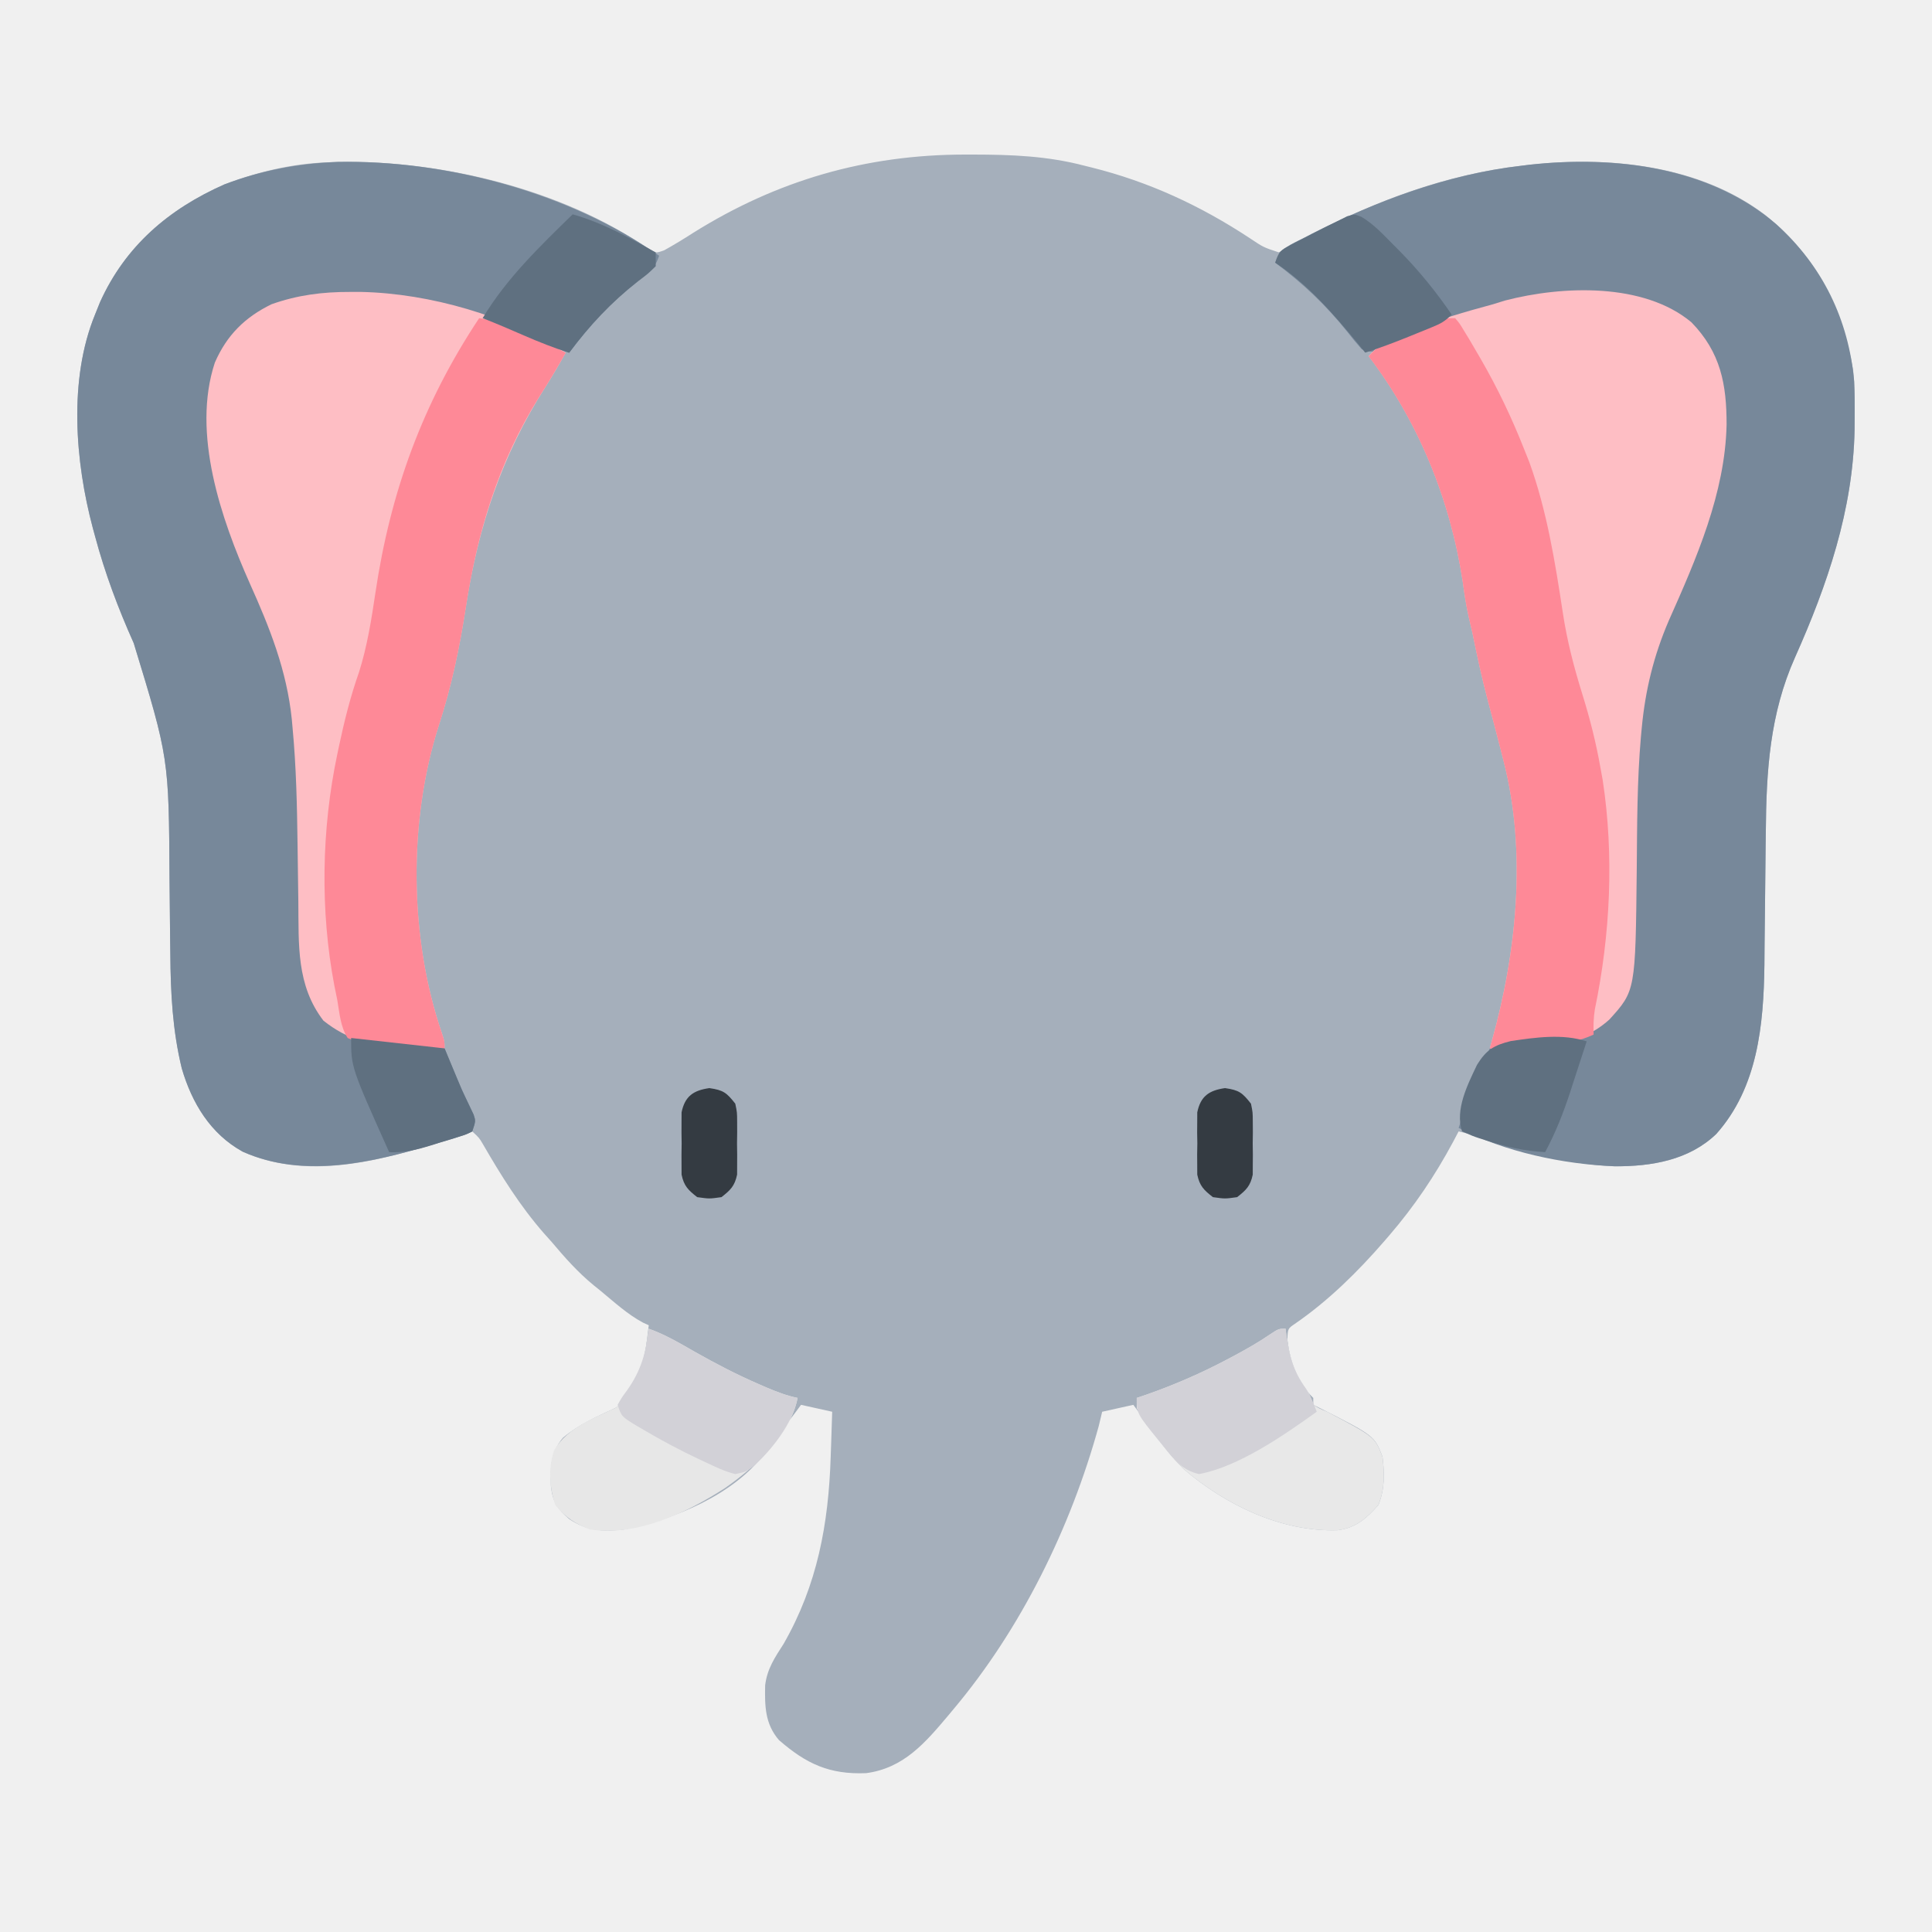
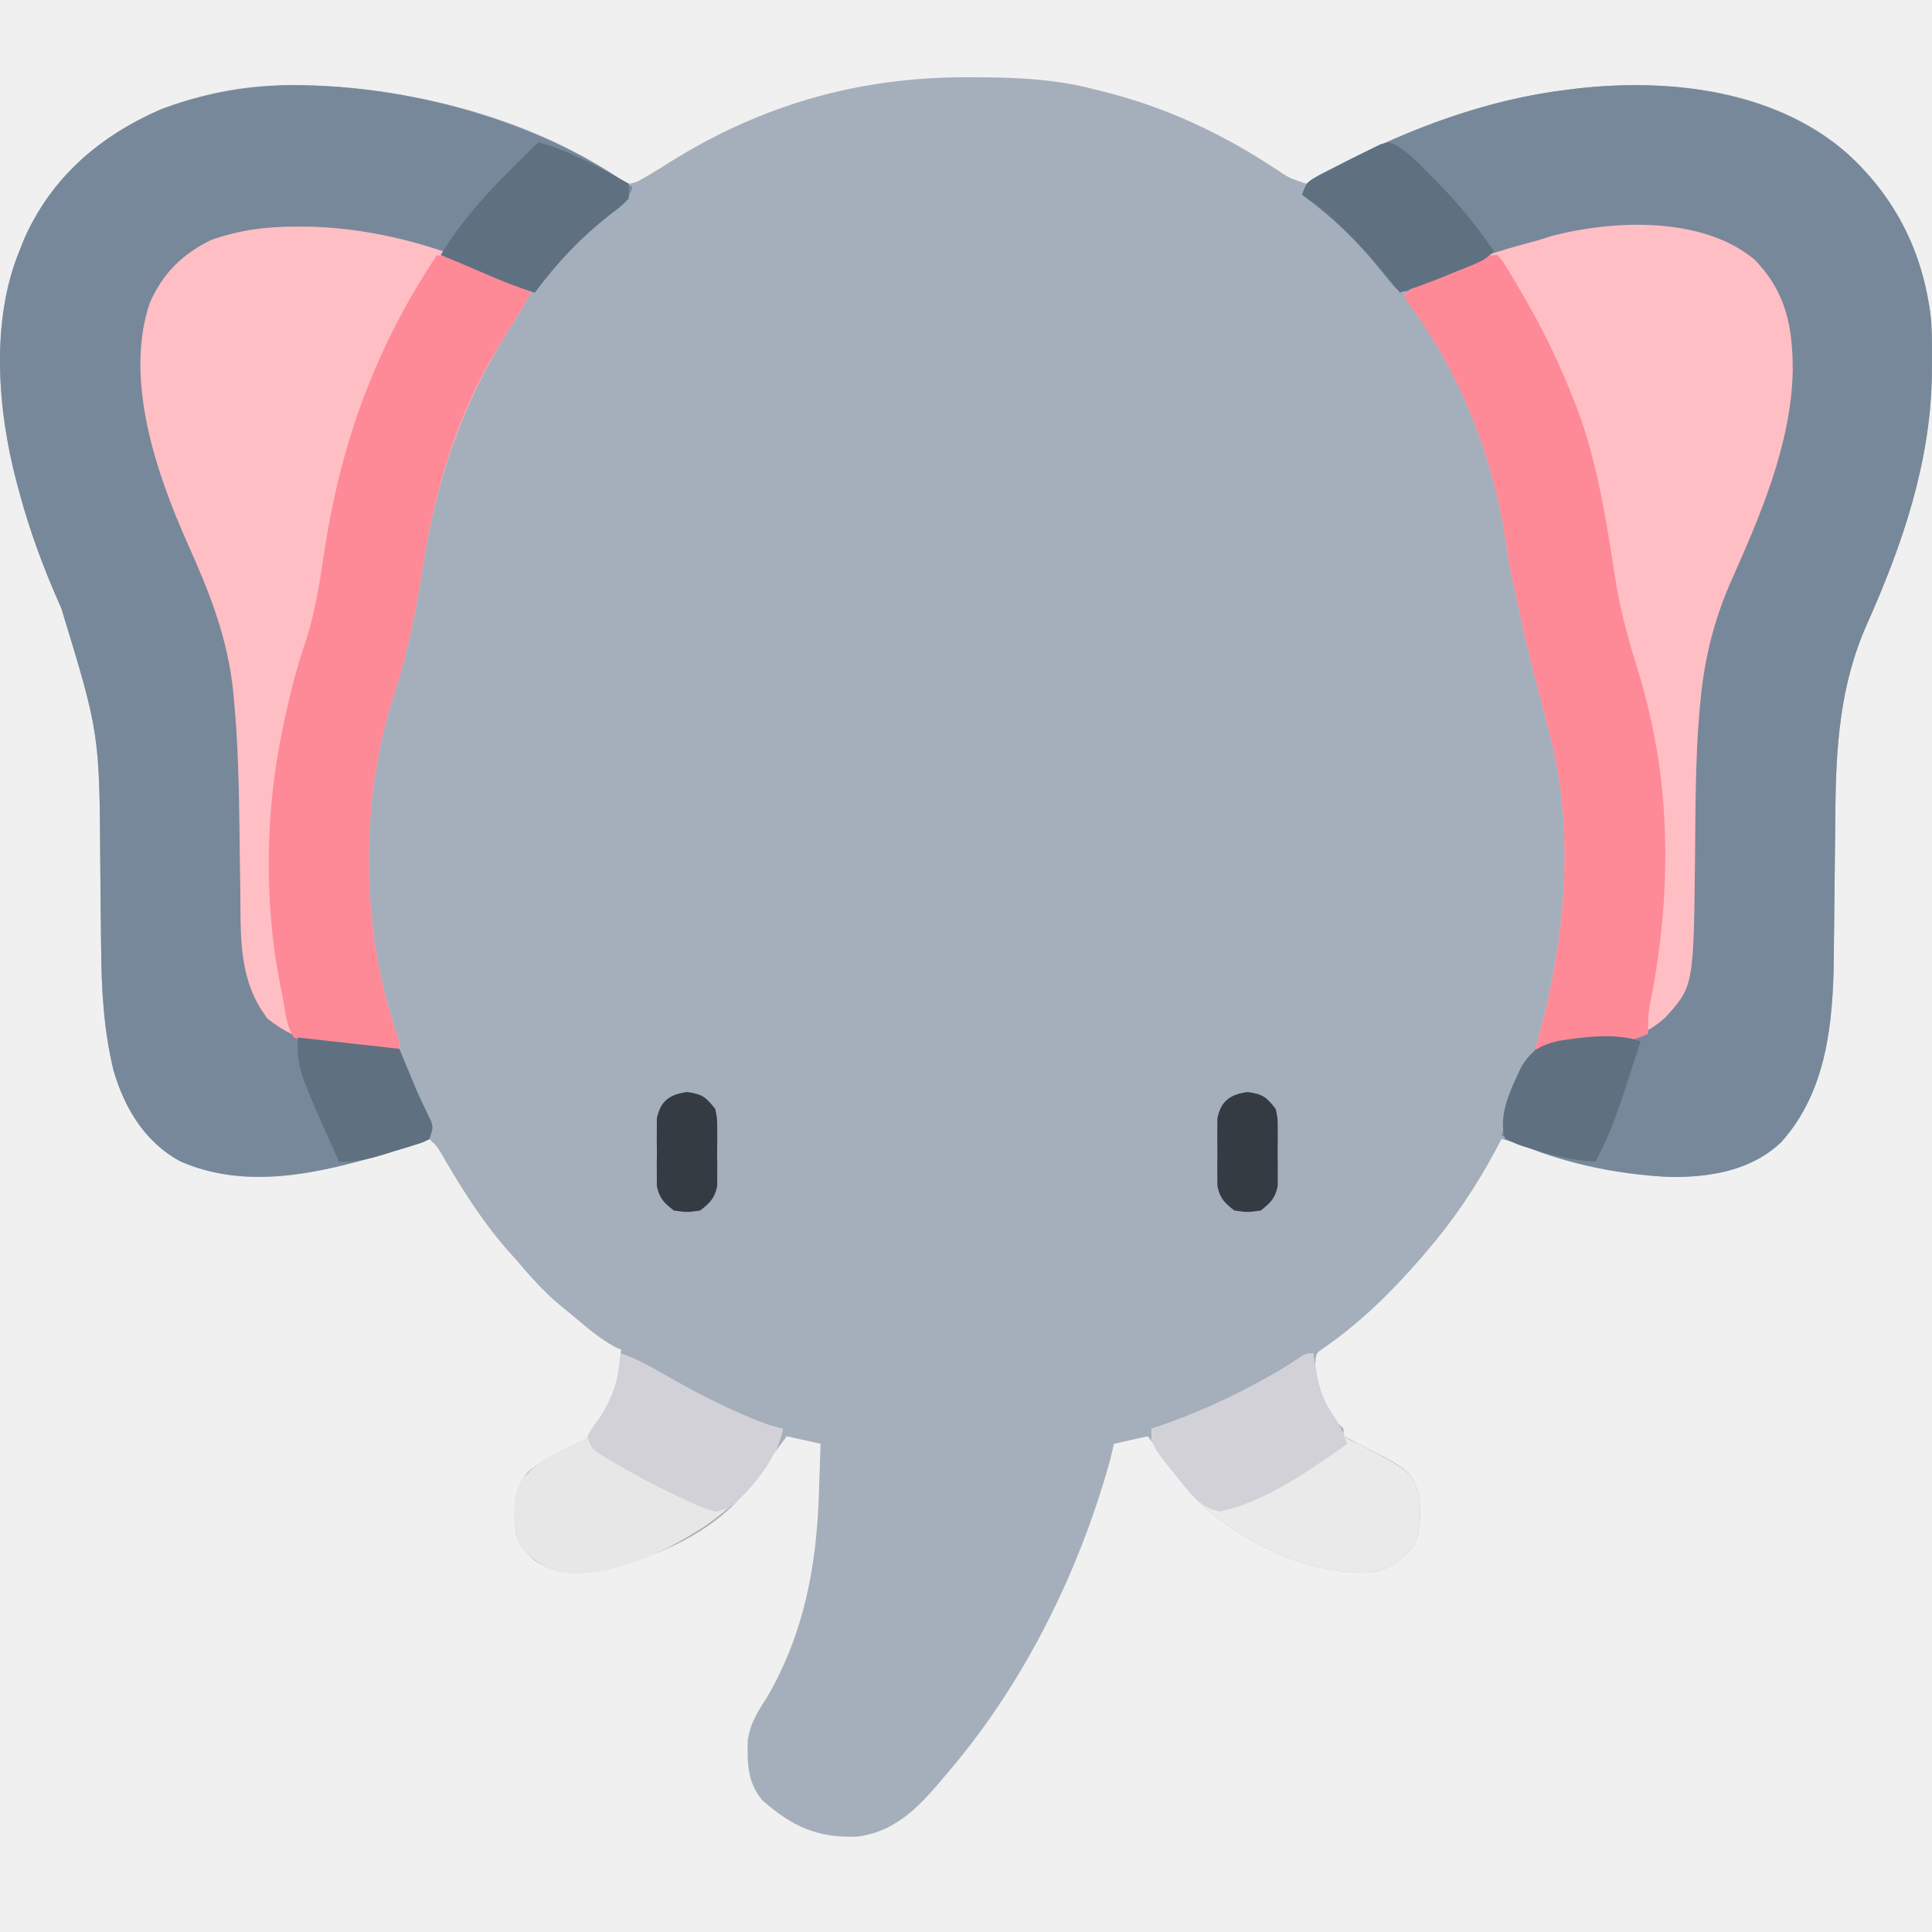
<svg xmlns="http://www.w3.org/2000/svg" width="50" height="50" viewBox="0 0 50 50" fill="none">
-   <path d="M24.974 4C25.077 4 25.077 4 25.182 4C26.174 4.001 27.113 4.036 28.076 4.291C28.166 4.314 28.166 4.314 28.258 4.336C29.739 4.706 31.071 5.325 32.343 6.163C32.697 6.4 32.697 6.4 33.092 6.53C33.336 6.426 33.543 6.319 33.769 6.183C35.468 5.229 37.418 4.515 39.361 4.291C39.48 4.277 39.48 4.277 39.601 4.262C41.656 4.039 43.987 4.27 45.686 5.566C46.989 6.626 47.67 7.928 47.96 9.576C47.997 9.982 48.003 10.383 47.999 10.791C47.998 10.9 47.997 11.009 47.997 11.122C47.957 13.195 47.293 15.136 46.454 17.015C45.801 18.48 45.711 19.952 45.699 21.541C45.697 21.665 45.696 21.789 45.694 21.913C45.688 22.434 45.683 22.956 45.678 23.477C45.675 23.798 45.671 24.119 45.667 24.441C45.665 24.619 45.664 24.797 45.663 24.976C45.642 26.529 45.489 28.146 44.417 29.347C43.711 30.026 42.738 30.189 41.789 30.184C40.581 30.137 39.427 29.798 38.285 29.426C38.108 29.37 37.93 29.324 37.749 29.281C37.702 29.37 37.656 29.459 37.607 29.55C37.135 30.429 36.608 31.211 35.958 31.968C35.894 32.043 35.894 32.043 35.828 32.119C35.137 32.915 34.38 33.663 33.509 34.262C33.33 34.384 33.33 34.384 33.316 34.66C33.389 35.244 33.562 35.764 33.987 36.178C33.987 36.237 33.987 36.296 33.987 36.357C34.035 36.38 34.083 36.404 34.133 36.428C35.569 37.156 35.569 37.156 35.779 37.7C35.833 38.141 35.84 38.534 35.672 38.949C35.37 39.293 35.083 39.546 34.615 39.602C33.164 39.649 31.714 38.947 30.632 38.017C30.235 37.62 29.919 37.176 29.598 36.715C29.509 36.595 29.42 36.475 29.33 36.357C29.064 36.416 28.798 36.475 28.524 36.536C28.494 36.66 28.465 36.783 28.434 36.911C27.71 39.534 26.428 42.151 24.672 44.239C24.63 44.29 24.587 44.341 24.543 44.394C23.944 45.105 23.386 45.761 22.416 45.889C21.465 45.928 20.865 45.647 20.16 45.034C19.796 44.613 19.791 44.149 19.802 43.615C19.855 43.184 20.053 42.897 20.283 42.537C21.153 41.016 21.442 39.444 21.498 37.706C21.502 37.593 21.506 37.481 21.51 37.365C21.519 37.089 21.528 36.812 21.537 36.536C21.271 36.477 21.005 36.417 20.731 36.357C20.678 36.428 20.625 36.499 20.571 36.573C20.425 36.769 20.278 36.964 20.13 37.159C20.021 37.304 19.912 37.45 19.806 37.597C18.982 38.694 17.463 39.312 16.163 39.581C15.617 39.647 15.2 39.626 14.73 39.312C14.428 39.051 14.303 38.87 14.258 38.466C14.24 37.975 14.243 37.6 14.566 37.213C14.964 36.873 15.448 36.66 15.919 36.441C16.129 36.327 16.158 36.217 16.253 35.998C16.312 35.91 16.371 35.821 16.432 35.73C16.689 35.29 16.728 34.794 16.79 34.297C16.74 34.274 16.69 34.251 16.638 34.228C16.232 34.01 15.891 33.693 15.536 33.401C15.478 33.354 15.42 33.308 15.361 33.26C14.954 32.925 14.62 32.549 14.282 32.147C14.181 32.034 14.181 32.034 14.078 31.919C13.453 31.204 12.973 30.431 12.498 29.611C12.4 29.445 12.4 29.445 12.222 29.281C12.114 29.316 12.006 29.352 11.894 29.389C10.122 29.966 8.088 30.611 6.283 29.807C5.448 29.348 4.966 28.547 4.704 27.65C4.464 26.66 4.416 25.702 4.408 24.688C4.406 24.564 4.405 24.44 4.403 24.316C4.397 23.796 4.392 23.275 4.387 22.754C4.37 19.62 4.37 19.62 3.461 16.646C3.055 15.738 2.716 14.836 2.459 13.875C2.441 13.807 2.422 13.739 2.403 13.669C1.943 11.948 1.772 9.819 2.459 8.143C2.502 8.037 2.544 7.931 2.588 7.822C3.242 6.37 4.367 5.409 5.812 4.771C6.657 4.451 7.556 4.234 8.46 4.202C8.553 4.198 8.645 4.195 8.74 4.191C11.401 4.14 14.554 4.897 16.766 6.431C16.966 6.556 16.966 6.556 17.189 6.478C17.445 6.336 17.692 6.185 17.938 6.027C20.109 4.667 22.409 4.002 24.974 4Z" fill="#A5AFBB" />
-   <path d="M8.74 4.19C11.549 4.136 14.746 4.99 17.059 6.619C16.945 6.961 16.793 7.048 16.51 7.268C15.814 7.826 15.264 8.412 14.73 9.127C14.362 9.011 14.021 8.871 13.672 8.707C11.758 7.873 9.12 7.148 7.08 7.934C6.258 8.352 5.833 8.864 5.54 9.738C5.174 11.782 6.011 13.911 6.82 15.744C7.732 17.824 7.767 19.92 7.794 22.165C7.798 22.46 7.802 22.756 7.807 23.052C7.81 23.234 7.812 23.416 7.814 23.597C7.811 25.105 7.811 25.105 8.494 26.397C8.979 26.801 9.457 26.943 10.071 26.999C10.197 27.011 10.197 27.011 10.325 27.023C10.455 27.034 10.455 27.034 10.588 27.046C10.676 27.054 10.764 27.062 10.855 27.071C11.072 27.091 11.289 27.111 11.506 27.13C11.534 27.198 11.562 27.267 11.591 27.337C11.629 27.429 11.668 27.522 11.707 27.617C11.748 27.715 11.788 27.813 11.83 27.913C11.964 28.229 12.108 28.538 12.258 28.846C12.312 29.011 12.312 29.011 12.222 29.28C12.076 29.355 12.076 29.355 11.885 29.414C11.78 29.447 11.78 29.447 11.673 29.481C11.56 29.514 11.56 29.514 11.444 29.549C11.328 29.584 11.328 29.584 11.21 29.619C9.632 30.088 7.856 30.506 6.283 29.806C5.448 29.347 4.966 28.546 4.704 27.649C4.464 26.659 4.416 25.701 4.408 24.687C4.406 24.563 4.405 24.439 4.403 24.316C4.397 23.795 4.392 23.274 4.387 22.753C4.37 19.619 4.37 19.619 3.461 16.645C3.055 15.737 2.716 14.835 2.459 13.874C2.441 13.806 2.422 13.739 2.403 13.669C1.943 11.947 1.772 9.818 2.459 8.142C2.502 8.036 2.544 7.93 2.588 7.821C3.242 6.369 4.367 5.408 5.812 4.77C6.759 4.411 7.73 4.229 8.74 4.19Z" fill="#77889A" />
-   <path d="M45.973 5.805C47.168 6.883 47.842 8.268 47.987 9.876C47.999 10.181 48.002 10.485 47.999 10.79C47.998 10.9 47.997 11.009 47.996 11.122C47.957 13.195 47.293 15.135 46.454 17.015C45.801 18.48 45.711 19.952 45.699 21.54C45.697 21.664 45.696 21.788 45.694 21.913C45.688 22.434 45.682 22.955 45.678 23.477C45.675 23.798 45.671 24.119 45.667 24.44C45.665 24.619 45.664 24.797 45.663 24.976C45.642 26.528 45.489 28.145 44.417 29.347C43.711 30.026 42.738 30.189 41.789 30.183C40.457 30.132 38.934 29.811 37.749 29.191C37.893 28.736 38.069 28.299 38.253 27.859C38.282 27.788 38.311 27.718 38.341 27.646C38.412 27.474 38.484 27.302 38.555 27.131C38.62 27.124 38.685 27.117 38.752 27.11C39.049 27.079 39.345 27.046 39.641 27.013C39.795 26.997 39.795 26.997 39.951 26.981C40.72 26.894 41.269 26.764 41.78 26.146C42.275 25.305 42.24 24.373 42.249 23.423C42.252 23.227 42.255 23.03 42.258 22.833C42.263 22.529 42.267 22.224 42.27 21.92C42.283 20.89 42.303 19.865 42.398 18.838C42.405 18.764 42.412 18.69 42.419 18.614C42.55 17.353 42.986 16.25 43.505 15.102C43.877 14.267 44.151 13.416 44.377 12.531C44.394 12.466 44.412 12.4 44.429 12.332C44.691 11.267 44.755 9.925 44.198 8.949C43.79 8.284 43.165 7.997 42.438 7.773C41.989 7.667 41.545 7.668 41.086 7.672C40.954 7.673 40.954 7.673 40.82 7.674C40.199 7.683 39.609 7.727 39.003 7.874C38.9 7.898 38.797 7.922 38.691 7.946C37.7 8.193 36.701 8.509 35.795 8.988C35.51 9.128 35.51 9.128 35.241 9.038C35.109 8.89 34.983 8.736 34.861 8.579C34.303 7.883 33.717 7.332 33.002 6.799C33.13 6.416 33.406 6.33 33.746 6.155C33.814 6.12 33.882 6.085 33.952 6.048C35.628 5.198 37.486 4.507 39.361 4.291C39.44 4.281 39.519 4.271 39.601 4.261C41.798 4.023 44.238 4.317 45.973 5.805Z" fill="#77889A" />
-   <path d="M43.775 8.342C44.53 9.119 44.686 9.946 44.684 10.992C44.645 12.765 43.901 14.46 43.19 16.057C42.8 16.962 42.581 17.857 42.489 18.833C42.481 18.914 42.474 18.995 42.466 19.078C42.367 20.219 42.369 21.363 42.359 22.507C42.326 25.64 42.326 25.64 41.651 26.385C40.776 27.174 39.679 27.083 38.555 27.13C38.571 27.073 38.587 27.017 38.604 26.959C39.252 24.651 39.518 22.047 38.913 19.696C38.893 19.616 38.873 19.536 38.852 19.454C38.739 19.009 38.622 18.565 38.503 18.121C38.35 17.545 38.226 16.966 38.107 16.382C38.075 16.245 38.044 16.109 38.012 15.973C37.942 15.667 37.897 15.361 37.855 15.05C37.534 12.942 36.716 10.918 35.42 9.216C35.662 8.92 35.984 8.793 36.327 8.645C36.389 8.618 36.452 8.591 36.517 8.563C37.208 8.271 37.921 8.069 38.644 7.873C38.746 7.841 38.847 7.809 38.952 7.777C40.434 7.392 42.542 7.309 43.775 8.342Z" fill="#FEBEC4" />
-   <path d="M9.059 7.555C9.203 7.555 9.203 7.555 9.351 7.555C11.132 7.595 13.123 8.175 14.64 9.128C14.475 9.424 14.307 9.716 14.124 10.002C12.987 11.785 12.374 13.63 12.055 15.718C11.894 16.763 11.687 17.758 11.359 18.764C10.561 21.249 10.59 24.277 11.437 26.743C11.505 26.952 11.505 26.952 11.505 27.131C11.207 27.124 10.908 27.113 10.61 27.103C10.484 27.1 10.484 27.1 10.356 27.097C9.594 27.067 8.98 26.899 8.37 26.414C7.666 25.495 7.733 24.446 7.721 23.336C7.719 23.144 7.716 22.952 7.713 22.76C7.708 22.464 7.704 22.168 7.701 21.872C7.688 20.859 7.667 19.851 7.572 18.842C7.566 18.768 7.559 18.694 7.552 18.617C7.422 17.354 6.984 16.252 6.466 15.101C5.723 13.43 4.957 11.212 5.56 9.385C5.867 8.678 6.336 8.21 7.027 7.874C7.7 7.635 8.348 7.553 9.059 7.555Z" fill="#FEBEC4" />
-   <path d="M37.659 8.234C37.777 8.373 37.777 8.373 37.895 8.57C37.939 8.642 37.983 8.715 38.029 8.789C38.075 8.869 38.121 8.948 38.169 9.029C38.216 9.11 38.264 9.191 38.313 9.275C38.755 10.038 39.127 10.818 39.45 11.638C39.492 11.744 39.535 11.85 39.578 11.958C40.032 13.21 40.247 14.548 40.446 15.861C40.556 16.59 40.736 17.276 40.955 17.98C41.15 18.607 41.308 19.231 41.421 19.878C41.439 19.98 41.458 20.081 41.477 20.185C41.776 22.139 41.675 24.19 41.275 26.121C41.239 26.342 41.236 26.552 41.242 26.775C40.855 26.957 40.47 27.01 40.05 27.055C39.985 27.063 39.92 27.07 39.854 27.078C39.418 27.128 38.993 27.14 38.555 27.133C38.571 27.077 38.587 27.02 38.604 26.962C39.252 24.655 39.518 22.05 38.913 19.699C38.893 19.619 38.873 19.539 38.852 19.457C38.739 19.012 38.622 18.568 38.503 18.124C38.35 17.548 38.226 16.969 38.107 16.385C38.075 16.249 38.044 16.113 38.012 15.976C37.942 15.67 37.897 15.364 37.855 15.053C37.534 12.945 36.716 10.921 35.42 9.22C35.605 9.017 35.767 8.898 36.019 8.791C36.081 8.764 36.144 8.737 36.209 8.709C36.273 8.682 36.338 8.654 36.405 8.626C36.47 8.598 36.535 8.57 36.602 8.542C37.319 8.234 37.319 8.234 37.659 8.234Z" fill="#FE8997" />
-   <path d="M12.401 8.234C13.227 8.352 13.911 8.745 14.64 9.13C14.419 9.522 14.19 9.904 13.946 10.283C12.895 11.97 12.355 13.763 12.056 15.72C11.894 16.765 11.687 17.76 11.359 18.767C10.561 21.251 10.591 24.279 11.437 26.745C11.506 26.954 11.506 26.954 11.506 27.133C11.205 27.123 10.905 27.112 10.604 27.1C10.52 27.097 10.435 27.094 10.348 27.091C9.873 27.071 9.439 27.051 8.998 26.864C8.81 26.575 8.787 26.216 8.729 25.879C8.704 25.757 8.679 25.635 8.654 25.513C8.283 23.565 8.32 21.458 8.729 19.52C8.743 19.451 8.758 19.382 8.773 19.311C8.911 18.66 9.07 18.022 9.292 17.394C9.503 16.726 9.614 16.029 9.716 15.338C10.105 12.728 10.937 10.436 12.401 8.234Z" fill="#FE8997" />
-   <path d="M16.79 34.387C17.216 34.539 17.592 34.762 17.983 34.986C18.526 35.293 19.072 35.577 19.645 35.825C19.704 35.851 19.763 35.877 19.824 35.903C20.093 36.017 20.355 36.12 20.642 36.178C20.455 37.15 19.53 37.976 18.759 38.514C17.76 39.157 16.487 39.768 15.267 39.582C14.889 39.441 14.632 39.263 14.372 38.955C14.219 38.496 14.184 37.977 14.348 37.516C14.696 36.953 15.341 36.711 15.919 36.441C16.129 36.327 16.158 36.217 16.253 35.999C16.312 35.908 16.371 35.818 16.432 35.725C16.674 35.31 16.726 34.856 16.79 34.387Z" fill="#E7E7E7" />
-   <path d="M33.27 34.387C33.278 34.45 33.286 34.512 33.294 34.577C33.373 35.109 33.483 35.501 33.797 35.94C33.897 36.089 33.897 36.089 33.987 36.357C34.144 36.453 34.144 36.453 34.345 36.536C35.581 37.188 35.581 37.188 35.778 37.701C35.832 38.142 35.84 38.534 35.672 38.949C35.369 39.294 35.083 39.547 34.615 39.603C33.164 39.649 31.714 38.948 30.632 38.018C30.159 37.546 29.789 37.002 29.419 36.447C29.419 36.358 29.419 36.269 29.419 36.178C29.503 36.15 29.586 36.121 29.673 36.092C30.396 35.838 31.081 35.541 31.759 35.182C31.83 35.144 31.901 35.106 31.974 35.068C32.279 34.903 32.575 34.735 32.861 34.539C33.091 34.387 33.091 34.387 33.27 34.387Z" fill="#E8E8E8" />
-   <path d="M33.27 34.387C33.278 34.45 33.286 34.512 33.294 34.577C33.371 35.102 33.476 35.491 33.788 35.923C33.917 36.118 33.995 36.318 34.077 36.536C33.237 37.137 32.061 37.958 31.031 38.149C30.603 38.053 30.386 37.779 30.124 37.449C30.086 37.402 30.047 37.355 30.008 37.307C29.419 36.582 29.419 36.582 29.419 36.178C29.503 36.15 29.586 36.121 29.673 36.092C30.396 35.838 31.081 35.541 31.759 35.182C31.83 35.144 31.901 35.106 31.974 35.068C32.279 34.903 32.575 34.735 32.861 34.539C33.091 34.387 33.091 34.387 33.27 34.387Z" fill="#D2D1D7" />
-   <path d="M16.791 34.387C17.216 34.539 17.592 34.762 17.983 34.986C18.526 35.293 19.073 35.577 19.645 35.825C19.704 35.851 19.764 35.877 19.824 35.903C20.093 36.017 20.355 36.12 20.642 36.178C20.517 36.828 19.968 37.534 19.477 37.969C19.284 38.095 19.284 38.095 19.03 38.149C18.764 38.084 18.526 37.97 18.28 37.852C18.209 37.819 18.139 37.787 18.067 37.753C17.582 37.524 17.112 37.273 16.651 37.001C16.593 36.968 16.537 36.934 16.478 36.9C16.085 36.66 16.085 36.66 15.984 36.357C16.087 36.173 16.087 36.173 16.236 35.971C16.596 35.456 16.716 35.009 16.791 34.387Z" fill="#D2D1D7" />
-   <path d="M14.82 5.547C15.596 5.765 16.268 6.143 16.97 6.532C16.97 6.65 16.97 6.769 16.97 6.89C16.776 7.08 16.776 7.08 16.516 7.277C15.812 7.829 15.265 8.413 14.73 9.13C14.329 9.002 13.946 8.85 13.56 8.682C13.206 8.528 12.851 8.375 12.491 8.234C13.104 7.209 13.971 6.377 14.82 5.547Z" fill="#5F7080" />
-   <path d="M35.235 5.613C35.557 5.804 35.801 6.074 36.064 6.338C36.123 6.398 36.183 6.457 36.244 6.519C36.74 7.025 37.169 7.557 37.57 8.141C37.392 8.319 37.287 8.376 37.059 8.468C36.993 8.495 36.928 8.522 36.86 8.55C36.791 8.578 36.723 8.605 36.652 8.634C36.584 8.661 36.517 8.689 36.448 8.717C36.079 8.867 35.71 9.005 35.331 9.126C35.272 9.054 35.213 8.981 35.153 8.906C34.517 8.13 33.843 7.358 33.002 6.797C33.105 6.488 33.142 6.475 33.418 6.332C33.484 6.298 33.55 6.263 33.619 6.227C33.689 6.192 33.758 6.157 33.831 6.12C33.899 6.084 33.967 6.049 34.038 6.012C34.229 5.913 34.421 5.817 34.614 5.723C34.697 5.681 34.779 5.64 34.865 5.597C35.062 5.543 35.062 5.543 35.235 5.613Z" fill="#5F7080" />
-   <path d="M41.063 26.951C40.952 27.295 40.84 27.638 40.727 27.981C40.68 28.126 40.68 28.126 40.633 28.274C40.454 28.814 40.258 29.316 39.988 29.817C39.451 29.789 38.974 29.68 38.465 29.515C38.405 29.496 38.345 29.477 38.283 29.458C38.113 29.401 38.113 29.401 37.838 29.28C37.651 28.718 37.981 28.071 38.225 27.558C38.464 27.172 38.658 27.052 39.098 26.943C39.73 26.849 40.447 26.746 41.063 26.951Z" fill="#5F7080" />
-   <path d="M9.087 26.863C10.284 26.996 10.284 26.996 11.505 27.132C11.653 27.487 11.801 27.841 11.953 28.207C12.104 28.528 12.104 28.528 12.258 28.848C12.311 29.013 12.311 29.013 12.222 29.282C12.062 29.361 12.062 29.361 11.857 29.425C11.782 29.449 11.708 29.472 11.631 29.496C11.513 29.531 11.513 29.531 11.393 29.567C11.316 29.591 11.239 29.616 11.16 29.641C10.783 29.757 10.47 29.833 10.072 29.819C9.087 27.622 9.087 27.622 9.087 26.863Z" fill="#5F7080" />
-   <path d="M31.703 28.16C32.07 28.213 32.15 28.278 32.375 28.563C32.421 28.787 32.421 28.787 32.422 29.036C32.423 29.126 32.423 29.217 32.424 29.309C32.422 29.403 32.421 29.497 32.42 29.593C32.421 29.687 32.422 29.78 32.424 29.877C32.423 29.967 32.423 30.057 32.422 30.15C32.422 30.232 32.422 30.314 32.421 30.399C32.361 30.692 32.25 30.8 32.017 30.982C31.703 31.026 31.703 31.026 31.39 30.982C31.156 30.8 31.046 30.692 30.985 30.399C30.984 30.276 30.984 30.276 30.984 30.15C30.983 30.06 30.983 29.97 30.982 29.877C30.984 29.783 30.985 29.69 30.987 29.593C30.985 29.5 30.984 29.406 30.982 29.309C30.983 29.219 30.983 29.129 30.984 29.036C30.984 28.954 30.985 28.872 30.985 28.787C31.072 28.367 31.293 28.219 31.703 28.16Z" fill="#343B42" />
-   <path d="M18.358 28.16C18.724 28.213 18.804 28.278 19.029 28.563C19.076 28.787 19.076 28.787 19.077 29.036C19.077 29.126 19.078 29.217 19.078 29.309C19.077 29.403 19.075 29.497 19.074 29.593C19.075 29.687 19.077 29.78 19.078 29.877C19.078 29.967 19.077 30.057 19.077 30.15C19.076 30.232 19.076 30.314 19.076 30.399C19.015 30.692 18.905 30.8 18.671 30.982C18.358 31.026 18.358 31.026 18.044 30.982C17.81 30.8 17.7 30.692 17.639 30.399C17.639 30.276 17.639 30.276 17.638 30.15C17.638 30.06 17.637 29.97 17.637 29.877C17.638 29.783 17.64 29.69 17.641 29.593C17.64 29.5 17.638 29.406 17.637 29.309C17.637 29.219 17.638 29.129 17.638 29.036C17.639 28.954 17.639 28.872 17.639 28.787C17.726 28.367 17.947 28.219 18.358 28.16Z" fill="#343B42" />
+   <g clip-path="url(#clip0_1_2859)">
+     <path d="M24.972 2C25.084 2 25.084 2 25.198 2C26.276 2.002 27.296 2.039 28.343 2.317C28.441 2.341 28.441 2.341 28.541 2.366C30.152 2.767 31.599 3.44 32.982 4.351C33.367 4.609 33.367 4.609 33.795 4.751C34.061 4.637 34.286 4.521 34.532 4.373C36.378 3.336 38.498 2.56 40.61 2.317C40.739 2.301 40.739 2.301 40.87 2.284C43.105 2.042 45.638 2.294 47.485 3.702C48.901 4.854 49.641 6.27 49.956 8.061C49.996 8.502 50.003 8.938 49.999 9.381C49.998 9.5 49.997 9.619 49.996 9.742C49.954 11.995 49.231 14.104 48.32 16.147C47.61 17.739 47.513 19.339 47.498 21.066C47.497 21.201 47.495 21.336 47.494 21.471C47.487 22.037 47.481 22.604 47.476 23.171C47.473 23.52 47.469 23.869 47.464 24.218C47.462 24.412 47.461 24.606 47.459 24.8C47.437 26.488 47.271 28.245 46.105 29.551C45.338 30.289 44.281 30.467 43.249 30.461C41.936 30.41 40.682 30.041 39.441 29.637C39.248 29.577 39.054 29.526 38.858 29.479C38.807 29.576 38.756 29.672 38.704 29.772C38.191 30.727 37.617 31.577 36.911 32.4C36.841 32.481 36.841 32.481 36.77 32.565C36.019 33.43 35.195 34.242 34.248 34.893C34.054 35.026 34.054 35.026 34.039 35.327C34.119 35.961 34.307 36.526 34.769 36.976C34.769 37.04 34.769 37.104 34.769 37.17C34.821 37.196 34.873 37.221 34.927 37.248C36.488 38.039 36.488 38.039 36.716 38.631C36.775 39.11 36.783 39.537 36.6 39.988C36.271 40.362 35.96 40.637 35.452 40.698C33.874 40.749 32.298 39.986 31.122 38.975C30.69 38.544 30.346 38.061 29.998 37.56C29.902 37.429 29.804 37.3 29.706 37.17C29.417 37.234 29.128 37.299 28.83 37.365C28.798 37.499 28.766 37.634 28.733 37.773C27.946 40.624 26.552 43.469 24.644 45.738C24.597 45.793 24.551 45.849 24.503 45.906C23.852 46.68 23.246 47.392 22.191 47.531C21.158 47.574 20.506 47.269 19.74 46.602C19.343 46.145 19.339 45.64 19.35 45.06C19.408 44.592 19.623 44.279 19.873 43.888C20.818 42.234 21.133 40.526 21.194 38.637C21.198 38.514 21.202 38.392 21.206 38.266C21.217 37.966 21.227 37.665 21.236 37.365C20.947 37.301 20.658 37.236 20.36 37.17C20.302 37.248 20.245 37.325 20.186 37.405C20.027 37.618 19.867 37.831 19.707 38.043C19.588 38.2 19.47 38.358 19.355 38.519C18.459 39.712 16.807 40.382 15.395 40.675C14.801 40.746 14.348 40.724 13.837 40.383C13.508 40.099 13.373 39.902 13.324 39.463C13.304 38.929 13.307 38.522 13.659 38.101C14.092 37.732 14.617 37.501 15.13 37.262C15.357 37.138 15.39 37.018 15.492 36.781C15.556 36.684 15.621 36.588 15.687 36.489C15.967 36.011 16.009 35.472 16.076 34.931C16.022 34.907 15.967 34.882 15.911 34.857C15.47 34.62 15.099 34.275 14.713 33.958C14.65 33.907 14.587 33.856 14.522 33.804C14.081 33.44 13.718 33.031 13.35 32.594C13.241 32.472 13.241 32.472 13.129 32.347C12.449 31.569 11.927 30.73 11.411 29.838C11.304 29.658 11.304 29.658 11.111 29.479C10.993 29.518 10.876 29.557 10.754 29.597C8.828 30.224 6.618 30.925 4.655 30.051C3.747 29.552 3.224 28.682 2.939 27.706C2.678 26.63 2.626 25.589 2.617 24.487C2.616 24.352 2.614 24.218 2.612 24.083C2.606 23.517 2.6 22.951 2.595 22.385C2.576 18.979 2.576 18.979 1.588 15.746C1.147 14.759 0.778 13.778 0.499 12.734C0.479 12.66 0.459 12.586 0.438 12.51C-0.062 10.64 -0.247 8.325 0.499 6.503C0.545 6.388 0.592 6.273 0.639 6.155C1.35 4.576 2.573 3.531 4.144 2.838C5.062 2.49 6.039 2.254 7.022 2.219C7.122 2.215 7.223 2.211 7.326 2.207C10.219 2.152 13.646 2.975 16.05 4.643C16.268 4.778 16.268 4.778 16.509 4.693C16.788 4.539 17.056 4.375 17.324 4.203C19.684 2.725 22.184 2.002 24.972 2Z" fill="#A5AFBB" />
+     <path d="M7.326 2.206C10.379 2.148 13.854 3.076 16.368 4.847C16.245 5.218 16.079 5.314 15.772 5.553C15.015 6.159 14.417 6.796 13.837 7.573C13.437 7.447 13.066 7.294 12.687 7.116C10.606 6.21 7.739 5.421 5.522 6.276C4.629 6.73 4.166 7.287 3.847 8.236C3.45 10.459 4.36 12.773 5.239 14.765C6.23 17.026 6.269 19.305 6.298 21.744C6.302 22.066 6.307 22.387 6.312 22.709C6.315 22.906 6.318 23.104 6.32 23.301C6.317 24.94 6.317 24.94 7.059 26.344C7.586 26.784 8.105 26.938 8.773 26.999C8.91 27.012 8.91 27.012 9.049 27.025C9.19 27.037 9.19 27.037 9.334 27.05C9.43 27.059 9.526 27.068 9.625 27.077C9.86 27.099 10.096 27.12 10.332 27.142C10.363 27.216 10.393 27.29 10.425 27.366C10.467 27.467 10.508 27.567 10.551 27.671C10.595 27.777 10.639 27.883 10.684 27.993C10.83 28.336 10.986 28.672 11.15 29.007C11.209 29.186 11.209 29.186 11.111 29.478C10.952 29.56 10.952 29.56 10.745 29.624C10.631 29.66 10.631 29.66 10.514 29.697C10.391 29.733 10.391 29.733 10.265 29.77C10.139 29.808 10.139 29.808 10.011 29.847C8.296 30.357 6.365 30.811 4.655 30.05C3.747 29.551 3.224 28.681 2.939 27.705C2.678 26.629 2.626 25.588 2.617 24.486C2.616 24.351 2.614 24.216 2.612 24.082C2.606 23.516 2.6 22.95 2.595 22.384C2.576 18.977 2.576 18.977 1.588 15.745C1.147 14.758 0.778 13.777 0.499 12.733C0.479 12.659 0.459 12.585 0.438 12.509C-0.062 10.639 -0.247 8.324 0.499 6.502C0.545 6.387 0.592 6.272 0.639 6.154C1.35 4.575 2.573 3.53 4.144 2.837C5.173 2.446 6.228 2.249 7.326 2.206Z" fill="#77889A" />
+     <path d="M47.797 3.962C49.095 5.133 49.828 6.64 49.986 8.387C49.999 8.719 50.002 9.048 49.999 9.381C49.998 9.5 49.997 9.619 49.996 9.741C49.954 11.994 49.231 14.104 48.319 16.147C47.61 17.739 47.512 19.339 47.498 21.066C47.497 21.2 47.495 21.335 47.494 21.47C47.487 22.037 47.481 22.604 47.476 23.171C47.473 23.52 47.469 23.869 47.464 24.218C47.462 24.412 47.461 24.606 47.459 24.8C47.437 26.487 47.271 28.245 46.105 29.551C45.338 30.289 44.281 30.466 43.249 30.46C41.801 30.404 40.146 30.056 38.858 29.381C39.014 28.887 39.206 28.412 39.405 27.933C39.437 27.857 39.469 27.781 39.501 27.702C39.579 27.515 39.656 27.329 39.734 27.142C39.805 27.135 39.875 27.128 39.948 27.12C40.27 27.086 40.592 27.05 40.914 27.015C41.081 26.997 41.081 26.997 41.251 26.98C42.087 26.885 42.683 26.744 43.239 26.071C43.778 25.158 43.739 24.145 43.749 23.112C43.753 22.898 43.756 22.685 43.759 22.471C43.764 22.14 43.768 21.809 43.772 21.479C43.786 20.359 43.807 19.244 43.911 18.129C43.919 18.048 43.926 17.968 43.934 17.885C44.076 16.514 44.55 15.315 45.114 14.067C45.518 13.16 45.816 12.234 46.062 11.273C46.081 11.202 46.1 11.13 46.119 11.057C46.404 9.898 46.473 8.44 45.867 7.379C45.423 6.656 44.745 6.344 43.955 6.101C43.466 5.986 42.984 5.987 42.484 5.992C42.342 5.992 42.342 5.992 42.196 5.994C41.52 6.003 40.879 6.051 40.221 6.211C40.109 6.237 39.997 6.263 39.881 6.29C38.804 6.558 37.718 6.901 36.734 7.421C36.424 7.574 36.424 7.574 36.132 7.476C35.988 7.315 35.851 7.148 35.718 6.977C35.112 6.22 34.475 5.622 33.698 5.042C33.837 4.626 34.137 4.533 34.507 4.343C34.581 4.304 34.655 4.266 34.731 4.227C36.552 3.302 38.572 2.551 40.61 2.316C40.696 2.306 40.782 2.295 40.87 2.284C43.259 2.025 45.911 2.345 47.797 3.962Z" fill="#77889A" />
+     <path d="M45.408 6.719C46.228 7.564 46.398 8.463 46.396 9.6C46.353 11.527 45.544 13.369 44.772 15.105C44.348 16.089 44.11 17.062 44.01 18.123C44.001 18.211 43.993 18.299 43.984 18.389C43.877 19.629 43.88 20.873 43.868 22.116C43.833 25.522 43.833 25.522 43.099 26.332C42.148 27.189 40.955 27.091 39.734 27.141C39.751 27.08 39.769 27.018 39.787 26.955C40.492 24.447 40.781 21.616 40.123 19.061C40.101 18.974 40.079 18.887 40.056 18.798C39.933 18.314 39.807 17.831 39.677 17.349C39.511 16.723 39.376 16.093 39.247 15.459C39.213 15.31 39.178 15.162 39.143 15.014C39.068 14.681 39.019 14.349 38.973 14.01C38.624 11.72 37.735 9.52 36.326 7.67C36.589 7.348 36.939 7.21 37.312 7.049C37.38 7.02 37.448 6.99 37.518 6.96C38.27 6.643 39.045 6.423 39.831 6.21C39.941 6.175 40.051 6.141 40.165 6.105C41.776 5.687 44.067 5.597 45.408 6.719Z" fill="#FEBEC4" />
+     <path d="M7.673 5.864C7.83 5.864 7.83 5.864 7.99 5.865C9.926 5.908 12.09 6.538 13.739 7.574C13.56 7.896 13.377 8.213 13.178 8.524C11.943 10.462 11.277 12.467 10.93 14.736C10.754 15.873 10.529 16.954 10.173 18.048C9.305 20.749 9.337 24.04 10.257 26.72C10.332 26.948 10.332 26.948 10.332 27.142C10.007 27.134 9.683 27.123 9.358 27.112C9.222 27.109 9.222 27.109 9.083 27.105C8.255 27.073 7.587 26.891 6.924 26.363C6.159 25.364 6.232 24.224 6.219 23.017C6.216 22.808 6.213 22.6 6.209 22.391C6.205 22.07 6.2 21.748 6.197 21.426C6.183 20.325 6.159 19.23 6.057 18.133C6.05 18.052 6.042 17.971 6.034 17.888C5.893 16.515 5.418 15.317 4.855 14.067C4.046 12.249 3.214 9.84 3.87 7.854C4.203 7.084 4.713 6.576 5.464 6.211C6.196 5.951 6.9 5.862 7.673 5.864Z" fill="#FEBEC4" />
+     <path d="M38.76 6.603C38.888 6.754 38.888 6.754 39.017 6.967C39.065 7.046 39.112 7.125 39.162 7.206C39.212 7.292 39.262 7.378 39.314 7.467C39.366 7.555 39.417 7.643 39.471 7.733C39.951 8.563 40.356 9.411 40.707 10.302C40.753 10.417 40.798 10.532 40.846 10.65C41.34 12.011 41.573 13.466 41.789 14.892C41.909 15.685 42.104 16.431 42.343 17.196C42.555 17.877 42.726 18.556 42.849 19.259C42.869 19.369 42.889 19.479 42.909 19.593C43.235 21.717 43.124 23.946 42.69 26.045C42.652 26.285 42.648 26.513 42.654 26.756C42.233 26.953 41.816 27.011 41.358 27.06C41.288 27.068 41.218 27.076 41.145 27.085C40.672 27.139 40.21 27.152 39.734 27.145C39.751 27.083 39.769 27.022 39.787 26.959C40.492 24.451 40.781 21.62 40.123 19.064C40.101 18.977 40.079 18.891 40.056 18.801C39.933 18.317 39.807 17.835 39.677 17.352C39.511 16.727 39.376 16.097 39.247 15.462C39.213 15.314 39.178 15.166 39.143 15.018C39.068 14.685 39.019 14.352 38.973 14.014C38.624 11.723 37.735 9.523 36.326 7.674C36.528 7.453 36.703 7.324 36.977 7.207C37.045 7.178 37.113 7.149 37.183 7.118C37.254 7.089 37.324 7.059 37.397 7.029C37.468 6.998 37.538 6.968 37.611 6.936C38.391 6.603 38.391 6.603 38.76 6.603Z" fill="#FE8997" />
+     <path d="M11.306 6.603C12.204 6.731 12.947 7.158 13.74 7.576C13.499 8.003 13.249 8.418 12.985 8.83C11.842 10.664 11.255 12.612 10.93 14.739C10.754 15.876 10.529 16.957 10.173 18.051C9.306 20.751 9.337 24.043 10.257 26.723C10.332 26.95 10.332 26.95 10.332 27.145C10.005 27.134 9.679 27.121 9.352 27.108C9.261 27.105 9.169 27.102 9.074 27.099C8.558 27.078 8.085 27.055 7.606 26.853C7.402 26.538 7.378 26.148 7.314 25.782C7.287 25.649 7.26 25.517 7.232 25.384C6.83 23.266 6.869 20.977 7.314 18.869C7.33 18.794 7.345 18.72 7.361 18.642C7.512 17.934 7.685 17.242 7.926 16.558C8.155 15.832 8.276 15.075 8.387 14.324C8.81 11.487 9.714 8.996 11.306 6.603Z" fill="#FE8997" />
+     <path d="M16.076 35.029C16.539 35.194 16.948 35.437 17.372 35.68C17.963 36.014 18.557 36.323 19.18 36.593C19.244 36.621 19.308 36.649 19.374 36.677C19.666 36.801 19.951 36.913 20.262 36.976C20.06 38.033 19.055 38.93 18.216 39.516C17.131 40.214 15.747 40.879 14.421 40.676C14.009 40.523 13.731 40.33 13.447 39.994C13.281 39.496 13.244 38.932 13.421 38.43C13.8 37.819 14.501 37.555 15.13 37.262C15.357 37.138 15.389 37.019 15.492 36.782C15.556 36.683 15.62 36.585 15.687 36.483C15.95 36.033 16.006 35.539 16.076 35.029Z" fill="#E7E7E7" />
+     <path d="M33.99 35.029C33.998 35.097 34.006 35.166 34.015 35.236C34.101 35.815 34.221 36.24 34.562 36.718C34.671 36.879 34.671 36.879 34.768 37.171C34.939 37.275 34.939 37.275 35.158 37.366C36.501 38.074 36.501 38.074 36.716 38.631C36.774 39.11 36.782 39.537 36.6 39.988C36.271 40.363 35.96 40.638 35.451 40.699C33.874 40.749 32.298 39.987 31.122 38.976C30.608 38.463 30.206 37.872 29.803 37.268C29.803 37.172 29.803 37.075 29.803 36.976C29.894 36.945 29.985 36.915 30.079 36.883C30.866 36.606 31.609 36.283 32.347 35.893C32.424 35.852 32.501 35.812 32.581 35.769C32.912 35.59 33.234 35.408 33.545 35.194C33.795 35.029 33.795 35.029 33.99 35.029Z" fill="#EAEAEA" />
+     <path d="M33.99 35.029C33.998 35.097 34.006 35.166 34.015 35.236C34.099 35.806 34.213 36.229 34.553 36.699C34.692 36.911 34.778 37.128 34.866 37.366C33.954 38.018 32.675 38.91 31.556 39.118C31.09 39.014 30.854 38.717 30.57 38.358C30.528 38.307 30.486 38.256 30.443 38.204C29.803 37.415 29.803 37.415 29.803 36.976C29.894 36.945 29.985 36.915 30.079 36.883C30.866 36.606 31.609 36.283 32.347 35.893C32.424 35.852 32.501 35.812 32.581 35.769C32.912 35.59 33.234 35.408 33.545 35.194C33.795 35.029 33.795 35.029 33.99 35.029Z" fill="#D2D1D7" />
+     <path d="M16.077 35.029C16.54 35.194 16.948 35.437 17.373 35.68C17.963 36.014 18.557 36.323 19.18 36.593C19.244 36.621 19.308 36.649 19.374 36.677C19.666 36.801 19.951 36.913 20.263 36.976C20.128 37.682 19.531 38.45 18.997 38.923C18.787 39.06 18.787 39.06 18.511 39.118C18.221 39.047 17.963 38.924 17.695 38.796C17.619 38.76 17.542 38.725 17.464 38.688C16.937 38.439 16.426 38.166 15.925 37.871C15.863 37.834 15.8 37.798 15.737 37.761C15.31 37.5 15.31 37.5 15.2 37.171C15.312 36.971 15.312 36.971 15.474 36.751C15.865 36.192 15.995 35.706 16.077 35.029Z" fill="#D2D1D7" />
+     <path d="M13.935 3.681C14.779 3.918 15.509 4.33 16.271 4.752C16.271 4.881 16.271 5.009 16.271 5.142C16.061 5.347 16.061 5.347 15.779 5.562C15.014 6.162 14.419 6.796 13.838 7.576C13.401 7.437 12.985 7.271 12.566 7.089C12.18 6.921 11.795 6.756 11.404 6.602C12.07 5.488 13.012 4.583 13.935 3.681Z" fill="#5F7080" />
+     <path d="M36.125 3.753C36.475 3.961 36.741 4.254 37.026 4.542C37.091 4.606 37.155 4.671 37.222 4.738C37.761 5.288 38.227 5.866 38.663 6.501C38.469 6.695 38.356 6.756 38.108 6.857C38.036 6.886 37.965 6.915 37.891 6.946C37.817 6.976 37.742 7.006 37.665 7.036C37.592 7.066 37.519 7.096 37.443 7.127C37.043 7.29 36.642 7.441 36.229 7.572C36.165 7.493 36.102 7.414 36.036 7.333C35.344 6.489 34.612 5.65 33.698 5.041C33.81 4.704 33.85 4.69 34.15 4.535C34.222 4.498 34.294 4.46 34.368 4.421C34.444 4.383 34.52 4.344 34.598 4.304C34.673 4.266 34.747 4.227 34.824 4.187C35.032 4.079 35.24 3.975 35.45 3.872C35.54 3.827 35.63 3.782 35.723 3.736C35.937 3.678 35.937 3.678 36.125 3.753Z" fill="#5F7080" />
+     <path d="M42.46 26.947C42.339 27.32 42.217 27.694 42.095 28.066C42.044 28.224 42.044 28.224 41.992 28.384C41.798 28.972 41.585 29.517 41.291 30.062C40.708 30.032 40.19 29.913 39.636 29.734C39.571 29.713 39.506 29.693 39.438 29.672C39.253 29.61 39.253 29.61 38.955 29.478C38.751 28.868 39.11 28.164 39.375 27.606C39.634 27.187 39.846 27.056 40.324 26.939C41.011 26.835 41.791 26.724 42.46 26.947Z" fill="#5F7080" />
+     <path d="M7.703 26.851C9.004 26.996 9.004 26.996 10.332 27.143C10.492 27.529 10.653 27.915 10.819 28.312C10.982 28.661 10.982 28.661 11.149 29.009C11.208 29.188 11.208 29.188 11.111 29.48C10.938 29.567 10.938 29.567 10.714 29.636C10.633 29.662 10.552 29.687 10.468 29.713C10.341 29.751 10.341 29.751 10.21 29.79C10.126 29.817 10.043 29.843 9.956 29.871C9.546 29.997 9.206 30.079 8.774 30.064C7.703 27.676 7.703 27.676 7.703 26.851Z" fill="#5F7080" />
+     <path d="M32.286 28.261C32.685 28.318 32.772 28.389 33.016 28.699C33.067 28.943 33.067 28.943 33.068 29.213C33.069 29.311 33.069 29.409 33.069 29.51C33.068 29.612 33.066 29.714 33.065 29.819C33.066 29.921 33.068 30.022 33.069 30.127C33.069 30.225 33.069 30.323 33.068 30.424C33.068 30.514 33.067 30.603 33.067 30.695C33.001 31.014 32.881 31.13 32.627 31.328C32.286 31.377 32.286 31.377 31.945 31.328C31.691 31.13 31.572 31.014 31.506 30.695C31.505 30.561 31.505 30.561 31.504 30.424C31.504 30.326 31.503 30.228 31.503 30.127C31.504 30.026 31.506 29.924 31.507 29.819C31.506 29.717 31.504 29.615 31.503 29.51C31.503 29.412 31.504 29.314 31.504 29.213C31.505 29.124 31.505 29.035 31.506 28.943C31.6 28.486 31.84 28.325 32.286 28.261Z" fill="#343B42" />
+     <path d="M17.78 28.261C18.179 28.318 18.265 28.389 18.51 28.699C18.561 28.943 18.561 28.943 18.562 29.213C18.562 29.311 18.563 29.409 18.563 29.51C18.562 29.612 18.56 29.714 18.559 29.819C18.56 29.921 18.562 30.022 18.563 30.127C18.563 30.225 18.562 30.323 18.562 30.424C18.561 30.514 18.561 30.603 18.561 30.695C18.494 31.014 18.375 31.13 18.121 31.328C17.78 31.377 17.78 31.377 17.439 31.328C17.185 31.13 17.065 31.014 16.999 30.695C16.999 30.561 16.999 30.561 16.998 30.424C16.997 30.326 16.997 30.228 16.997 30.127C16.998 30.026 17 29.924 17.001 29.819C17 29.717 16.998 29.615 16.997 29.51C16.997 29.412 16.997 29.314 16.998 29.213C16.998 29.124 16.999 29.035 16.999 28.943C17.094 28.486 17.334 28.325 17.78 28.261Z" fill="#343B42" />
+   </g>
+   <defs>
+     <clipPath id="clip0_1_2859">
+       <rect width="50" height="50" fill="white" />
+     </clipPath>
+   </defs>
</svg>
